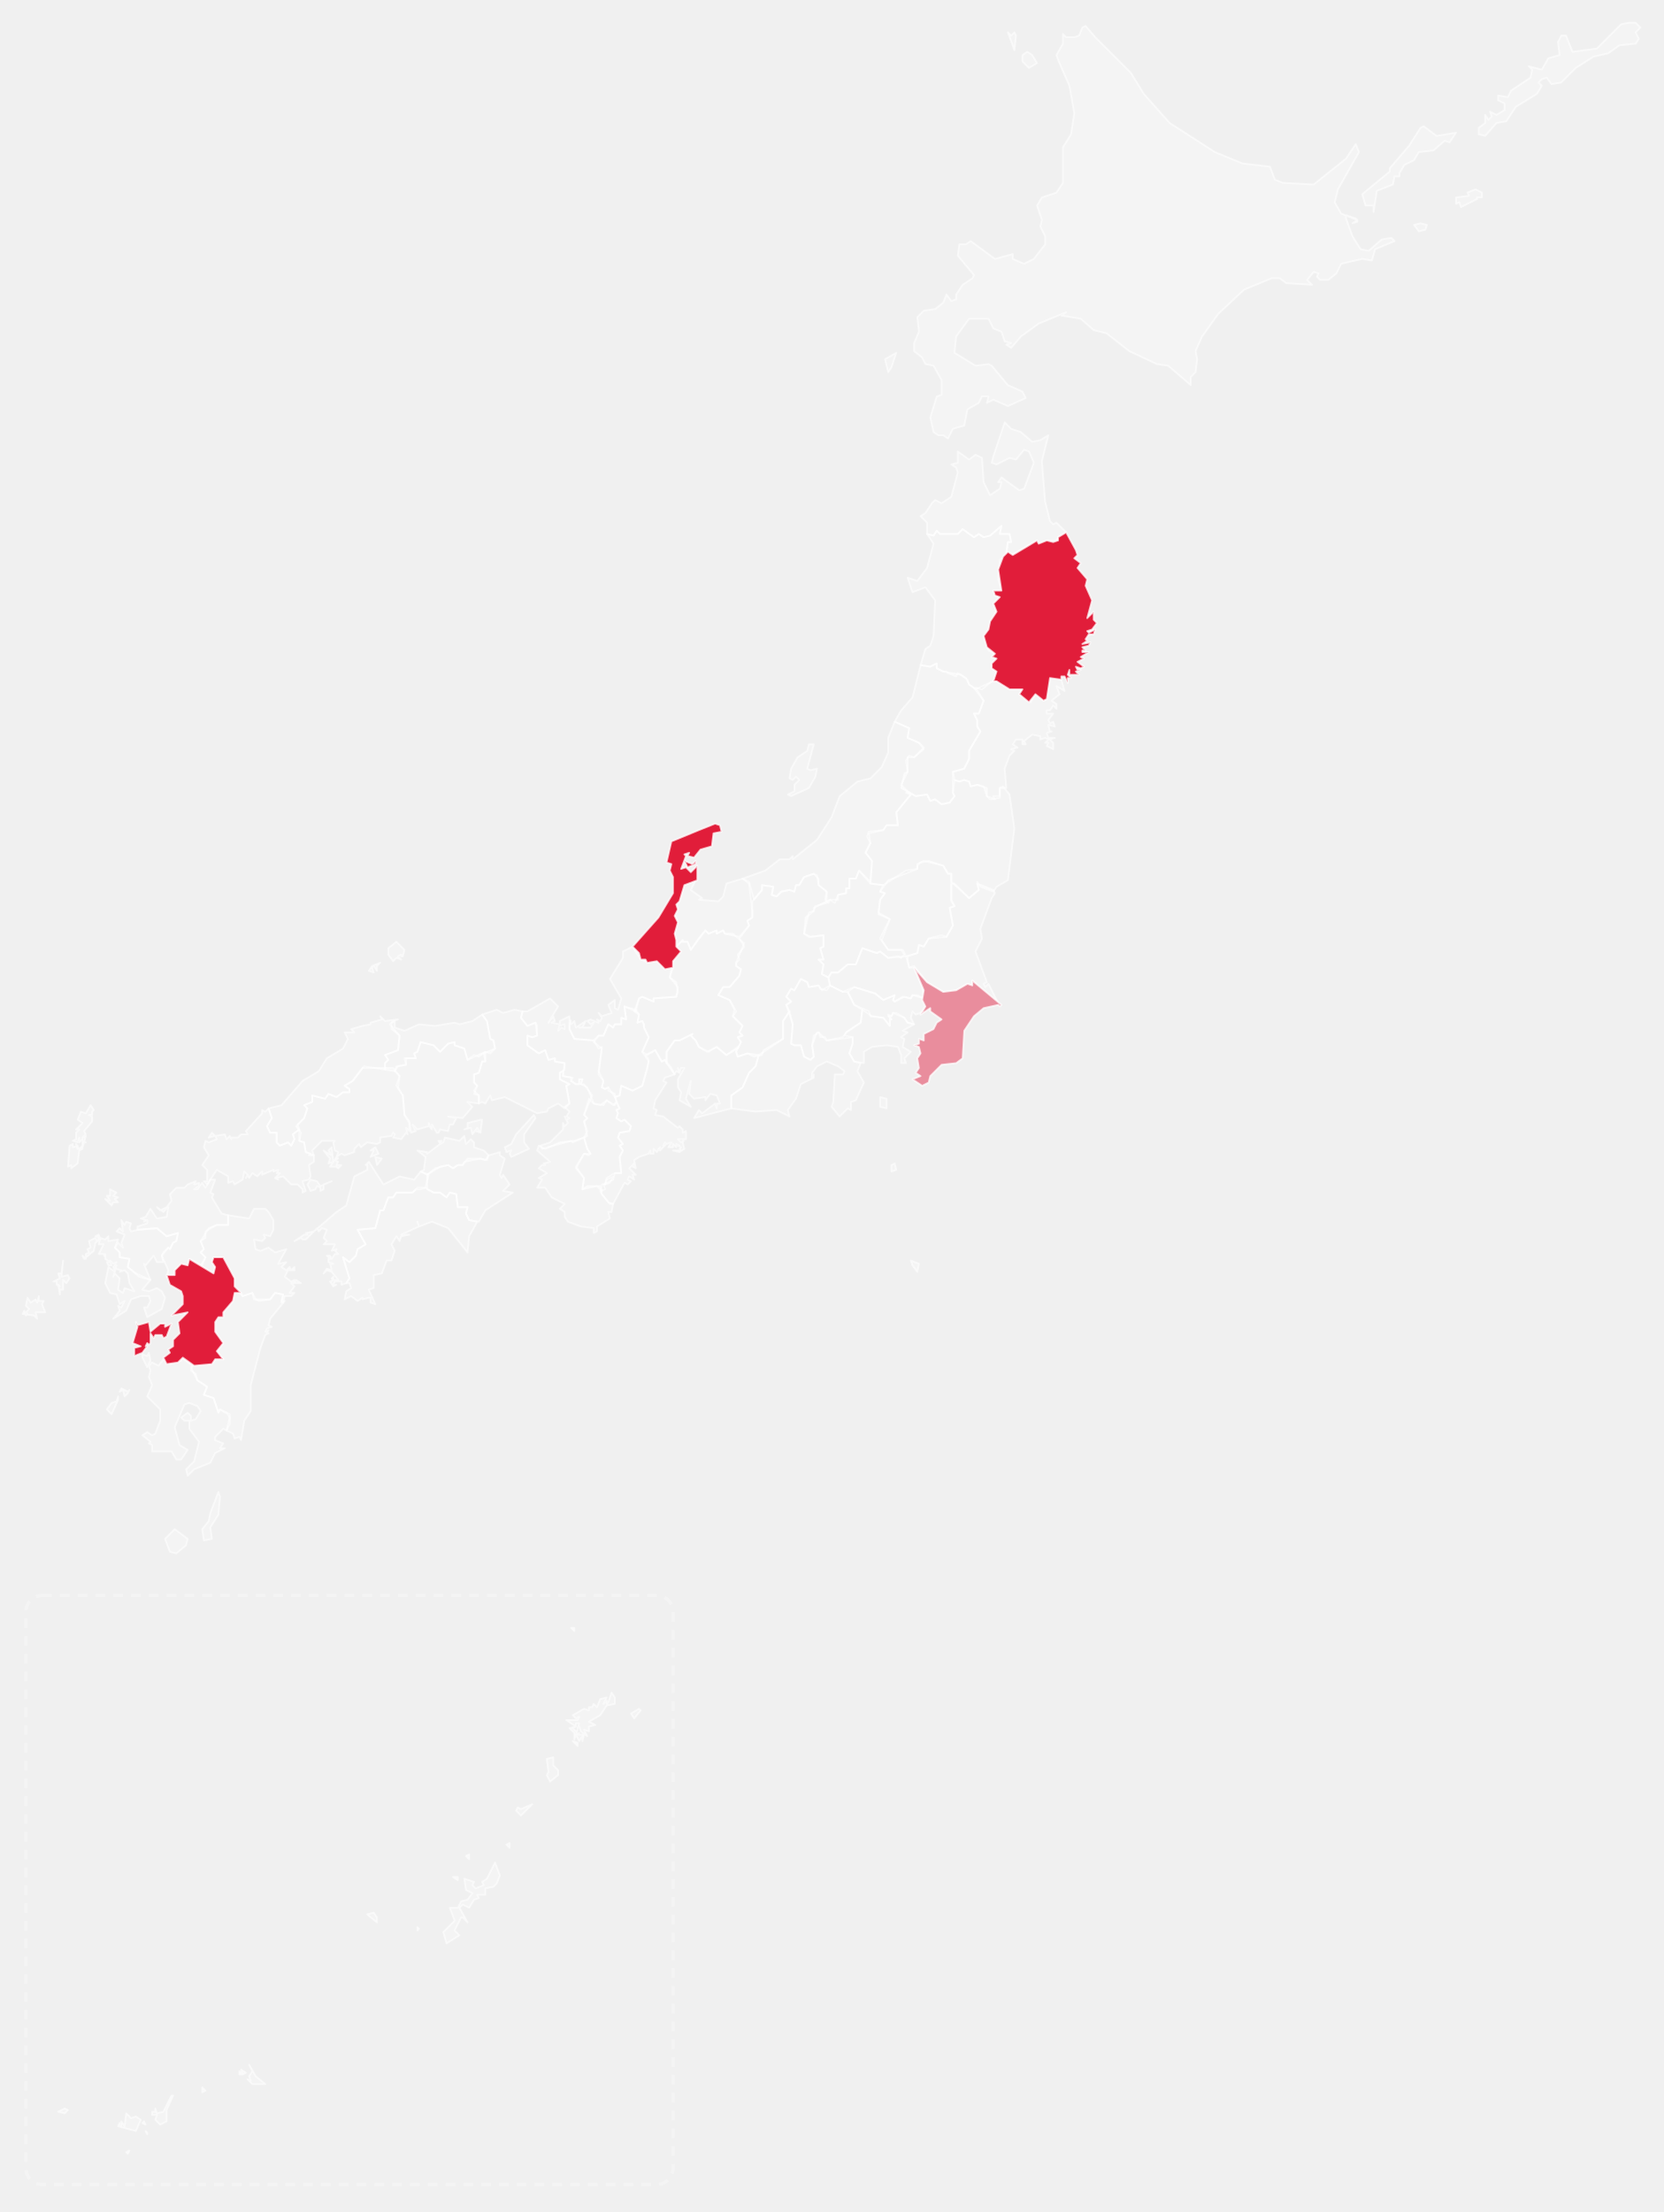
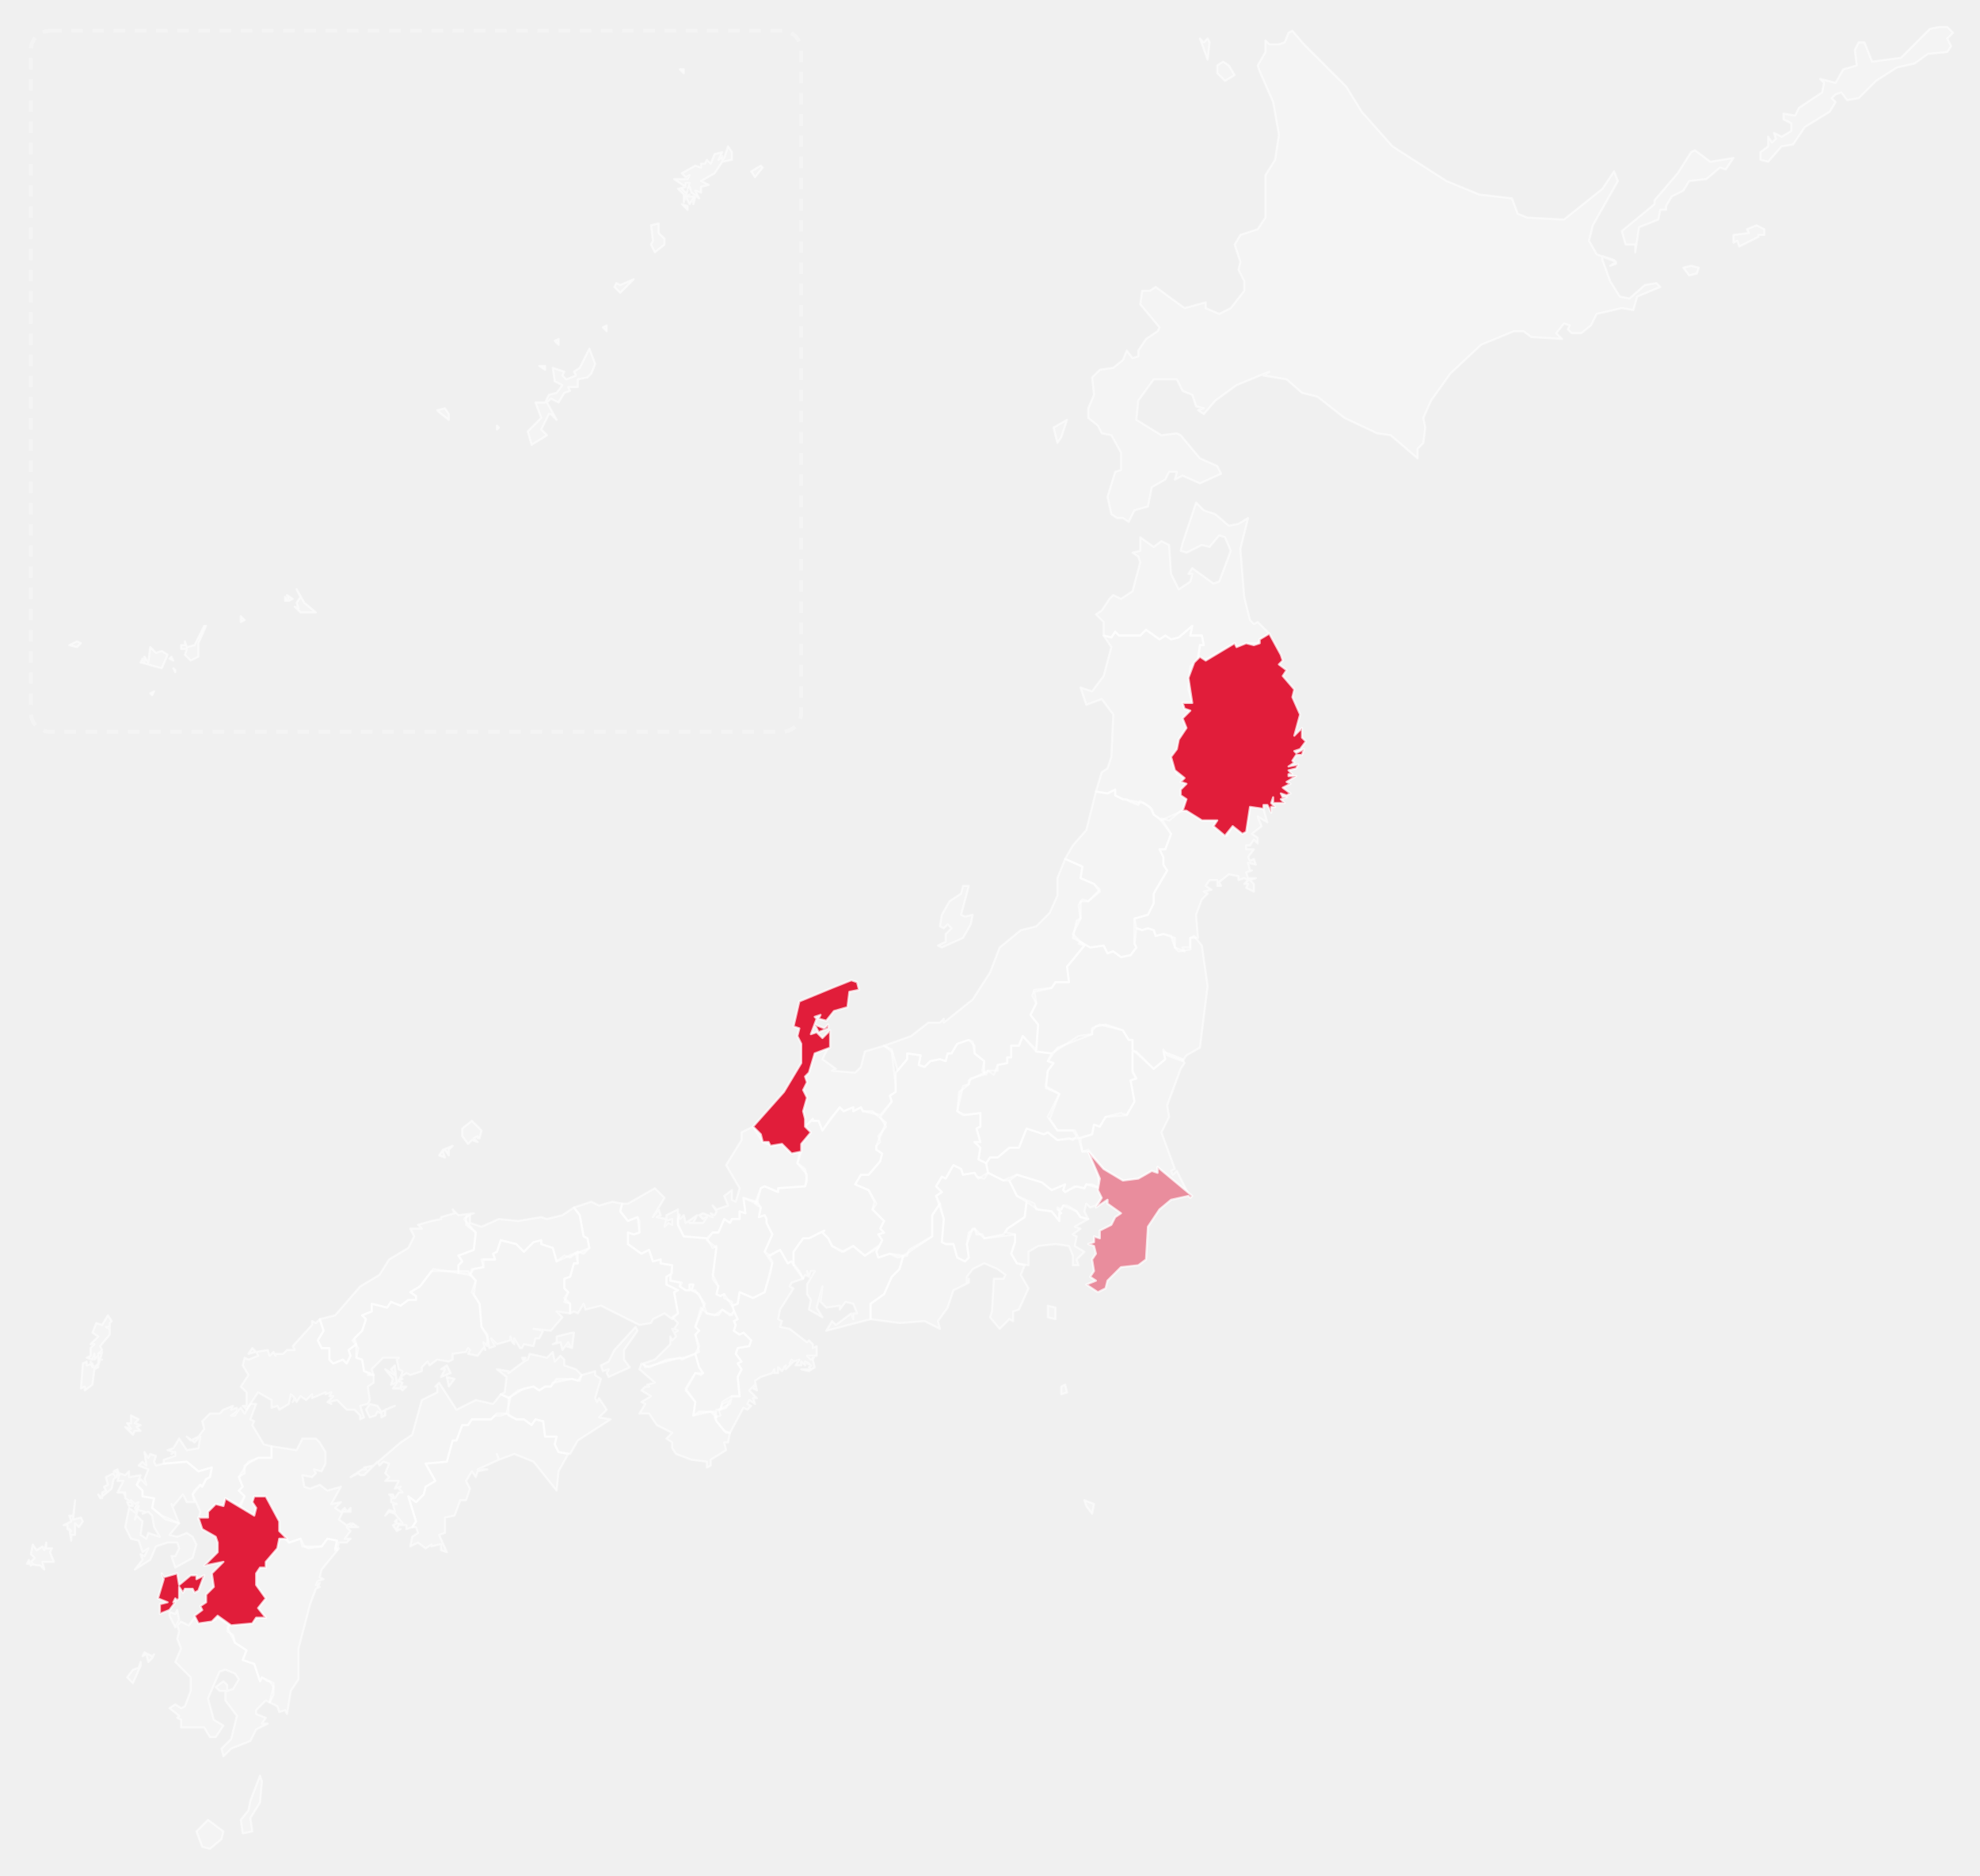
- <svg xmlns="http://www.w3.org/2000/svg" viewBox="0 0 1028 1367" width="1028" height="1367">
-   <rect x="16" y="986" width="400" height="364" rx="10" fill="none" stroke="#fff" stroke-opacity=".3" stroke-width="2" stroke-dasharray="6 5" />
+ <svg xmlns="http://www.w3.org/2000/svg" viewBox="0 0 1028 974" width="1028" height="974">
+   <rect x="16" y="16" width="400" height="364" rx="10" fill="none" stroke="#fff" stroke-opacity=".3" stroke-width="2" stroke-dasharray="6 5" />
  <g fill="#fff" fill-opacity=".26" stroke="#fff" stroke-opacity=".55" stroke-width="1.1" stroke-linejoin="round">
    <path d="M331 632L326 634L322 629L323 625L326 625L340 617L345 622L339 632L342 628L343 631L341 632L346 633L345 637L347 635L349 636L349 633L346 634L346 631L352 628L352 630L353 631L352 633L352 636L355 642L367 643L370 648L372 647L370 664L373 668L372 672L374 673L376 672L376 674L380 676L381 681L380 683L375 680L373 683L367 682L363 672L359 670L360 667L358 667L358 670L356 670L353 668L353 666L348 665L349 657L343 656L343 654L339 655L337 649L333 651L326 646L326 640L329 641L332 640L331 632Z" />
    <path d="M85 760L97 759L103 764L110 762L109 767L107 768L105 772L104 771L101 774L100 776L101 780L97 780L95 776L90 782L89 781L93 791L84 787L79 783L80 778L74 777L74 774L71 771L73 768L76 771L75 768L77 763L72 761L74 759L76 761L75 754L77 757L78 755L81 756L80 759L81 761L85 760Z" />
    <path d="M297 692L298 692L297 700L294 699L296 699L295 697L292 701L291 697L287 698L289 697L289 694L297 692ZM287 718L286 720L283 720L280 722L277 720L272 721L264 726L260 724L262 723L263 715L258 711L264 712L264 713L272 707L271 705L273 705L272 707L274 706L275 703L284 705L287 702L288 707L291 704L293 706L293 709L299 711L302 714L301 717L297 716L287 718Z" />
    <path d="M426 640L428 639L427 640L430 643L432 647L437 650L443 647L449 652L456 647L455 650L456 653L462 651L469 652L467 659L463 663L459 672L452 677L452 685L429 691L432 686L434 688L442 682L443 685L443 682L445 682L443 677L439 676L436 680L436 678L429 679L426 676L427 668L424 679L427 684L420 680L421 675L419 672L419 667L423 660L421 660L420 663L419 660L420 663L418 662L417 664L412 657L412 650L417 643L420 643L426 640Z" />
    <path d="M574 532L583 535L586 540L588 540L588 556L590 560L587 561L589 572L585 579L582 578L574 580L571 585L568 584L567 589L560 591L558 587L549 587L545 581L550 568L543 565L544 556L547 552L544 551L549 544L567 537L567 535L569 533L574 532Z" />
    <path d="M495 605L499 607L500 610L506 609L507 611L511 612L513 609L521 613L524 613L528 621L533 624L532 632L523 638L521 641L511 643L510 641L507 641L506 638L505 638L502 646L503 653L501 655L497 653L495 646L491 646L489 645L490 633L486 621L489 619L486 616L489 611L491 612L495 605Z" />
    <path d="M386 622L393 624L395 627L394 632L397 631L398 633L398 635L401 641L397 650L401 656L397 671L391 674L384 671L383 677L380 678L376 672L374 673L372 672L373 668L370 662L372 648L367 644L370 640L373 640L376 633L379 635L380 633L384 633L384 629L387 630L386 622Z" />
    <path d="M509 578L501 579L497 577L498 567L503 563L503 561L513 556L516 558L518 553L523 552L523 549L525 549L525 543L529 543L531 538L538 546L546 547L544 551L547 552L544 556L543 564L550 568L544 580L549 587L557 587L559 590L557 592L555 591L549 592L544 588L542 589L533 586L529 596L524 596L518 601L514 601L512 604L508 602L509 596L506 593L509 593L507 586L509 585L509 578Z" />
    <path d="M649 420L650 418L656 420L658 427L653 424L655 429L650 433L653 435L653 438L651 436L649 439L647 439L647 441L651 441L648 445L649 447L651 446L652 449L648 448L649 452L650 452L647 453L648 456L652 456L649 457L651 459L651 463L647 461L648 459L646 459L648 457L646 456L643 457L643 455L638 454L633 458L634 460L632 460L632 457L628 457L626 460L629 462L625 463L627 464L624 467L621 475L622 487L618 487L618 492L614 492L615 494L610 492L608 486L604 485L600 486L599 483L596 482L593 483L590 482L589 477L596 475L599 469L599 464L606 452L604 449L604 445L602 441L605 441L608 433L603 425L607 426L613 421L616 421L624 426L632 426L630 429L637 434L640 429L645 433L647 432L649 420Z" />
    <path d="M488 625L490 633L489 645L491 646L495 646L497 653L499 654L501 655L503 653L502 646L503 640L506 638L511 643L527 641L527 645L525 651L528 656L532 657L530 662L534 669L529 680L526 681L526 686L524 685L519 690L514 684L515 681L516 664L521 664L522 662L518 659L511 656L505 659L502 663L502 666L503 664L503 666L495 670L492 679L487 686L488 690L480 686L467 687L452 685L452 677L459 672L463 663L467 659L469 652L484 642L484 631L488 625Z" />
    <path d="M604 546L614 550L615 552L613 555L606 574L607 580L603 588L610 607L608 608L609 610L611 608L617 620L601 606L601 609L598 608L591 612L583 613L573 607L565 597L562 598L561 593L561 591L567 589L568 584L571 585L574 580L585 579L589 572L587 561L590 560L588 557L588 546L590 546L599 555L605 550L604 546Z" />
    <path d="M569 411L575 412L579 410L579 413L583 415L594 417L598 420L599 423L602 425L608 433L605 441L602 441L604 445L604 449L606 452L599 464L599 469L596 475L589 477L589 490L590 492L587 496L582 497L578 494L575 495L573 491L566 492L557 487L559 478L561 477L561 468L565 468L571 462L568 459L561 456L562 450L553 446L557 439L564 431L569 411Z" />
    <path d="M355 705L361 703L363 710L365 713L364 714L361 713L356 721L361 728L360 735L363 733L371 733L372 738L376 743L379 744L378 749L376 749L377 753L369 758L369 761L367 762L367 759L359 758L351 755L349 752L349 749L346 747L349 744L341 740L337 734L332 734L335 729L333 728L338 725L333 722L335 720L337 720L336 719L340 718L332 711L333 708L337 710L346 706L355 705ZM375 729L379 727L377 731L374 732L375 729Z" />
    <path d="M53 701L51 703L53 702L52 706L53 706L52 706L51 709L51 704L49 706L49 703L48 706L45 705L47 704L47 700L49 698L47 698L51 694L48 692L50 687L53 688L56 683L58 686L57 687L57 689L55 689L57 690L57 693L52 699L53 701ZM44 722L44 720L42 721L43 708L45 707L45 709L48 708L48 710L47 707L49 710L51 708L51 710L49 711L48 719L44 722ZM69 745L65 741L68 742L66 739L68 739L68 735L72 737L70 739L73 740L71 741L73 743L70 743L69 745ZM52 778L51 776L53 778L53 775L55 774L54 772L56 771L55 767L59 765L60 767L61 765L59 764L61 763L62 766L59 768L58 773L52 778ZM65 766L67 764L67 767L73 766L71 771L74 774L74 777L80 778L79 783L86 789L93 791L88 797L92 798L97 796L100 798L102 802L100 809L91 814L89 808L91 808L93 804L92 801L87 801L81 803L78 810L70 815L74 810L73 807L75 808L77 804L74 806L72 800L68 799L65 793L67 783L71 786L70 789L71 787L74 790L73 797L76 799L77 796L83 798L80 793L79 787L77 785L74 786L75 785L71 784L72 782L71 786L70 783L72 780L70 781L68 779L69 782L67 782L66 780L68 780L65 778L65 775L65 777L64 775L61 775L64 769L61 769L62 765L65 766ZM37 800L36 794L37 795L35 794L35 792L33 792L37 790L36 787L38 787L39 779L38 789L42 788L43 790L41 793L39 791L39 797L37 797L37 800ZM23 815L21 813L14 812L15 810L16 813L17 812L16 811L18 809L16 807L17 802L19 805L22 803L23 805L24 801L24 804L27 804L26 806L28 811L22 811L23 815Z" />
    <path d="M619 325L618 330L624 330L625 335L623 335L622 343L618 346L617 358L619 365L614 365L615 368L618 369L614 373L616 378L612 384L611 389L608 394L611 402L615 404L613 406L616 407L613 410L613 413L616 415L614 421L603 426L599 423L597 419L592 416L591 418L586 416L585 415L583 415L579 413L579 410L575 412L569 411L572 401L575 399L577 393L578 371L572 363L564 366L561 357L567 359L573 351L577 336L573 330L577 331L579 328L581 330L592 330L595 327L602 332L605 330L608 332L612 331L619 325Z" />
    <path d="M281 644L281 646L287 648L289 655L300 650L300 656L298 656L296 663L293 664L293 669L295 671L293 674L296 677L296 682L289 681L292 684L286 691L277 690L282 691L280 695L278 695L277 699L272 698L271 700L270 700L267 695L267 698L266 697L265 694L265 696L258 698L255 695L257 699L254 700L253 693L250 689L249 677L246 672L247 665L244 662L245 659L251 658L251 654L257 654L256 651L258 650L260 644L268 646L272 650L277 645L281 644Z" />
    <path d="M116 732L121 730L120 732L123 731L123 733L120 735L122 735L124 732L125 731L127 734L130 729L133 729L130 737L132 738L131 740L137 750L141 751L141 757L134 757L127 761L127 765L124 767L126 772L124 774L127 777L125 782L117 778L116 782L112 781L108 785L108 788L103 789L104 785L100 776L104 771L105 772L107 768L109 767L110 762L103 764L97 759L85 760L85 758L91 756L91 754L89 755L90 754L87 753L90 752L93 747L97 753L103 752L104 746L101 749L97 746L99 748L103 746L106 742L105 738L107 736L109 734L114 734L116 732Z" />
    <path d="M431 581L436 575L438 577L443 575L443 577L447 575L448 577L453 577L460 583L455 595L455 597L458 599L457 603L451 610L447 610L444 615L451 618L454 624L453 628L459 634L457 638L459 640L456 641L458 644L456 648L449 652L443 647L438 650L432 647L430 643L427 640L428 639L420 643L417 643L412 650L412 657L411 655L409 656L405 649L400 652L397 650L401 641L398 635L398 633L397 631L394 632L395 627L392 625L395 617L397 616L404 619L404 617L418 616L419 610L414 604L416 594L421 588L418 585L422 581L422 582L425 582L427 587L431 581Z" />
    <path d="M614 282L621 261L625 265L631 267L638 273L643 272L648 269L644 285L646 310L649 322L651 324L653 323L659 329L654 332L653 334L647 334L642 336L641 334L625 343L622 341L623 335L625 335L624 330L618 330L619 325L612 331L608 332L605 330L602 332L595 327L592 330L581 330L579 328L577 331L573 330L573 323L569 319L572 317L576 311L578 309L582 311L588 307L592 292L591 289L588 287L592 286L592 279L599 284L603 281L607 283L608 298L612 306L618 302L619 298L617 298L619 295L630 303L633 302L639 286L636 279L633 278L628 284L624 283L616 287L613 286L614 282Z" />
    <path d="M348 662L348 665L354 666L353 668L356 670L358 670L358 667L360 667L359 670L361 670L366 677L361 689L363 691L361 693L363 702L354 706L353 705L335 710L334 708L340 706L348 698L348 694L349 696L351 694L349 690L350 692L352 691L350 690L352 687L349 684L352 682L350 671L352 670L346 667L346 663L348 662Z" />
    <path d="M503 540L506 543L506 547L511 551L511 558L504 560L503 563L500 564L497 577L500 579L509 578L509 585L507 586L509 593L506 593L509 596L508 602L512 604L513 609L508 612L506 609L500 610L499 607L495 605L491 612L489 611L486 616L489 619L486 621L488 625L484 631L484 642L472 649L471 652L466 653L462 651L456 653L455 650L458 644L456 641L459 640L457 638L459 634L453 628L455 625L451 618L444 615L447 610L451 610L457 603L458 599L455 597L455 595L457 593L456 590L460 585L457 580L463 572L462 569L465 567L465 557L471 550L471 547L478 548L477 553L480 554L483 551L488 550L491 551L492 547L494 547L497 542L503 540Z" />
    <path d="M159 747L164 747L166 749L169 754L169 760L167 764L163 763L164 765L162 767L157 766L158 772L161 773L166 771L170 774L177 772L172 781L177 780L174 783L177 785L179 783L180 785L182 783L182 785L178 785L176 789L180 792L182 791L182 793L183 791L186 793L180 793L182 795L179 799L182 799L180 801L176 801L175 805L174 804L175 800L170 799L167 803L160 804L158 803L156 799L150 801L145 796L145 790L137 777L132 777L131 780L133 783L132 787L124 782L127 777L124 774L126 772L124 767L129 759L134 757L141 757L141 751L154 753L157 747L159 747Z" />
    <path d="M405 649L409 656L411 655L415 660L417 664L411 666L410 668L412 669L405 680L404 685L406 686L405 689L410 690L419 697L420 696L422 698L422 700L424 699L424 704L419 704L421 706L423 704L422 706L423 710L420 712L416 711L421 711L420 710L421 709L419 708L420 708L418 707L418 709L416 707L416 709L413 709L415 706L412 707L411 706L410 708L412 707L408 711L407 710L408 709L406 712L404 710L404 713L402 713L402 711L401 713L395 715L392 717L393 722L391 721L392 719L389 722L393 726L391 726L392 729L389 727L388 729L390 730L388 732L386 731L379 744L377 744L372 738L371 736L374 735L373 732L379 729L380 725L384 725L383 715L385 711L383 708L385 707L382 703L383 700L389 699L390 696L386 692L384 693L381 691L382 688L381 686L383 685L380 678L383 677L384 671L391 674L397 671L400 661L401 655L399 652L405 649Z" />
    <path d="M224 660L243 660L247 665L245 671L249 677L250 689L253 694L253 699L251 697L252 701L251 700L248 704L243 703L244 701L243 700L242 702L235 703L235 706L233 707L227 706L223 709L222 707L219 710L219 712L213 714L211 713L208 715L209 712L207 711L206 706L207 705L199 705L193 711L194 714L191 714L192 713L189 712L188 706L185 705L186 700L183 696L188 691L190 685L188 683L193 681L193 677L201 679L203 676L208 678L212 675L216 675L216 673L213 671L218 668L224 660ZM203 719L204 716L200 711L205 714L203 711L205 709L206 718L203 719ZM209 722L208 721L204 721L208 715L209 716L207 717L209 718L208 720L211 720L209 722Z" />
    <path d="M987 30L1002 15L1007 14L1011 14L1014 17L1011 20L1013 24L1011 27L1001 28L994 33L985 35L974 42L965 51L959 52L956 48L953 49L951 51L953 53L950 58L937 66L931 75L925 76L918 84L914 83L914 79L918 76L918 71L920 74L922 72L921 69L925 71L930 68L930 64L926 62L926 59L932 60L934 56L946 48L947 43L945 41L953 43L957 36L964 34L963 26L965 22L968 22L972 32L987 30ZM654 37L653 34L657 27L657 21L659 23L664 23L667 22L669 17L671 16L677 23L699 45L707 58L723 76L751 94L768 101L785 103L788 111L793 113L812 114L832 98L838 89L840 94L827 117L825 125L829 132L839 136L839 137L836 138L839 136L838 135L832 133L832 135L836 146L841 154L846 155L854 148L860 147L862 149L850 154L848 161L842 160L829 163L826 169L821 173L816 173L814 171L815 169L812 168L808 173L811 176L795 175L791 172L786 172L769 179L753 194L743 208L739 217L740 222L739 230L736 233L736 238L722 226L715 225L698 217L684 206L676 204L668 197L656 195L659 193L642 200L631 208L625 215L622 213L625 212L621 211L619 205L614 203L611 197L599 197L591 208L590 218L603 226L611 225L613 226L623 238L632 242L634 246L623 251L614 247L610 249L611 245L607 245L605 249L598 253L596 263L589 265L586 271L583 269L580 269L577 267L575 258L579 245L582 244L582 235L577 226L572 225L570 221L565 217L565 212L568 205L567 196L571 192L578 191L583 187L585 182L588 186L591 185L591 182L595 176L601 172L602 170L592 158L593 151L597 151L600 149L615 160L626 157L626 160L633 163L639 160L646 151L646 146L643 140L644 136L641 127L644 122L653 119L657 113L657 91L662 83L664 70L661 53L654 37ZM627 31L623 20L625 22L627 20L628 22L627 31ZM632 34L635 32L638 34L641 39L636 42L632 38L632 34ZM859 106L859 104L871 90L878 79L880 78L888 84L900 82L896 88L893 87L886 93L877 94L874 99L868 102L865 107L865 109L862 109L861 114L851 118L849 131L849 127L844 127L842 120L859 106ZM903 128L902 125L900 126L900 122L908 121L907 119L912 117L916 119L916 122L913 122L913 123L903 128ZM877 143L874 139L878 138L882 139L881 142L877 143ZM549 230L547 222L554 218L551 227L549 230Z" />
    <path d="M323 625L322 629L326 634L331 632L332 634L332 640L329 641L326 640L326 646L333 651L337 649L339 655L343 654L343 656L349 657L349 661L346 663L346 667L352 670L350 671L352 682L349 685L345 682L339 685L338 687L332 688L312 678L304 680L303 677L300 682L298 681L296 682L296 677L293 676L295 671L293 669L293 664L296 663L298 656L300 656L299 651L306 648L305 643L303 642L301 631L298 627L307 624L311 626L318 624L323 625ZM319 701L330 689L331 691L324 701L324 706L327 710L316 715L315 713L316 711L313 712L312 709L316 707L319 701Z" />
    <path d="M459 543L463 546L465 563L465 567L462 569L463 572L457 579L448 577L447 575L443 577L443 575L438 577L436 575L427 587L425 582L422 582L422 581L418 585L418 581L417 577L419 570L417 565L419 562L418 559L420 557L423 547L430 544L427 550L434 555L432 556L444 557L447 554L449 546L459 543Z" />
    <path d="M524 613L528 610L541 614L546 618L553 615L552 618L553 619L558 616L563 617L564 615L567 615L571 617L572 622L569 626L566 627L564 625L563 629L565 633L561 632L559 629L554 626L552 626L551 628L549 627L551 630L550 630L550 634L546 629L538 628L537 625L528 621L524 613ZM548 685L544 684L544 678L548 679L548 685ZM551 724L551 720L553 719L554 723L551 724ZM567 786L564 782L563 779L568 781L567 786Z" />
    <path d="M533 586L542 589L544 588L549 592L560 591L562 598L565 598L570 610L571 617L564 615L563 617L559 616L553 619L552 618L553 615L546 618L541 614L528 610L521 613L513 609L512 604L514 601L518 601L524 596L529 596L533 586Z" />
    <path d="M166 685L168 691L165 696L167 700L171 700L171 706L173 708L178 706L180 708L182 704L181 701L185 698L185 705L188 706L189 712L194 714L194 718L191 720L192 727L191 729L187 730L189 736L187 737L187 735L184 732L180 732L175 727L171 728L172 729L170 728L173 725L171 725L172 723L169 724L169 723L162 726L162 724L159 727L156 725L154 728L153 726L152 728L153 726L151 724L150 729L145 732L144 730L141 731L141 727L134 723L128 732L126 730L128 730L128 723L125 720L129 714L126 709L127 705L129 706L134 704L133 702L129 703L131 700L133 702L139 701L140 704L142 702L143 704L143 703L147 703L149 701L153 701L152 699L162 688L162 686L164 687L166 685ZM192 736L190 732L192 729L196 730L198 733L205 730L200 732L200 735L198 736L198 734L196 733L195 735L192 736Z" />
    <path d="M590 482L593 483L596 482L599 483L600 486L604 485L610 487L610 492L612 494L618 493L618 487L620 486L624 491L627 512L623 544L616 548L614 551L606 548L604 545L605 550L599 555L588 545L588 540L586 540L583 535L571 532L567 534L567 537L560 538L546 547L538 546L539 532L535 527L538 521L537 515L546 513L548 510L555 510L554 502L563 491L560 490L561 489L566 492L573 491L575 495L578 494L582 497L587 496L590 492L589 490L590 482Z" />
    <path d="M391 585L396 593L401 595L406 594L411 599L416 598L414 604L418 607L419 613L418 616L404 617L404 619L397 616L395 617L393 625L386 622L387 630L384 629L384 633L380 633L379 635L376 633L373 640L370 640L367 643L355 642L352 636L352 631L353 633L355 631L356 635L362 631L360 635L358 635L365 635L367 632L365 633L363 631L365 630L370 632L369 630L371 631L372 629L370 626L372 628L378 626L376 621L380 618L380 623L382 624L384 617L377 605L385 592L385 588L391 585Z" />
    <path d="M229 715L231 711L229 711L232 709L234 713L229 715ZM233 720L232 715L236 716L233 720ZM208 749L214 745L219 727L227 723L227 720L226 720L228 718L237 732L247 727L256 729L260 724L265 726L263 734L258 734L255 737L245 737L243 740L240 740L237 748L235 748L232 759L221 760L226 769L221 772L220 776L216 780L212 777L216 790L214 793L211 794L211 792L207 792L206 794L208 794L206 795L204 792L206 791L205 790L206 789L206 791L209 791L205 786L202 785L200 787L202 784L205 785L204 781L206 781L203 780L203 778L204 778L202 776L204 776L205 778L207 775L209 775L207 773L208 772L205 773L207 769L200 769L202 767L200 765L202 760L199 759L197 761L196 759L189 766L187 766L186 765L182 767L188 763L190 763L189 762L194 761L208 749Z" />
    <path d="M364 679L367 682L371 683L375 680L379 683L381 681L383 685L381 686L382 688L381 691L384 693L386 692L390 696L389 699L383 700L382 703L385 707L383 708L385 711L383 715L384 725L380 725L375 728L374 732L372 732L372 736L369 733L360 735L361 728L356 722L361 713L365 713L363 710L361 703L363 699L361 693L363 691L361 689L364 679Z" />
    <path d="M243 594L240 590L240 586L245 582L250 587L249 591L248 591L248 590L246 591L248 593L245 592L243 594ZM231 601L228 600L230 597L235 595L233 597L233 600L231 597L230 598L231 601ZM243 631L241 633L247 640L246 649L238 652L240 655L238 657L238 661L225 659L218 668L213 671L216 673L216 675L212 675L208 678L203 676L201 679L193 677L193 681L188 683L190 685L188 691L184 695L185 698L181 701L182 704L180 708L178 706L173 708L171 706L171 700L167 700L165 696L168 691L166 685L174 683L187 668L197 662L202 654L212 648L215 642L213 638L219 638L217 636L224 634L229 633L229 632L236 630L235 628L238 631L246 630L243 631Z" />
    <path d="M298 627L301 631L303 642L305 643L306 648L303 651L300 650L296 653L293 652L289 655L287 648L281 646L281 644L277 645L272 650L268 646L260 644L258 650L256 651L257 654L250 654L251 658L246 659L244 662L238 661L238 657L240 655L238 652L246 649L247 640L242 636L242 632L244 631L244 635L250 637L259 633L269 634L281 632L284 633L292 631L298 627Z" />
    <path d="M302 714L309 712L309 714L312 716L309 726L310 728L311 726L315 732L311 736L317 737L300 748L296 755L290 754L288 750L289 746L283 746L282 738L278 737L276 740L272 737L268 737L264 735L264 726L269 722L277 720L280 722L283 720L286 720L289 716L297 716L300 717L302 714Z" />
    <path d="M91 845L88 839L88 837L91 838L92 836L93 841L91 845ZM112 839L119 844L118 847L121 849L122 853L128 857L126 862L132 864L135 873L136 871L139 873L140 873L142 876L140 884L138 883L133 888L133 890L138 892L136 895L139 895L133 898L130 904L120 908L116 912L115 908L120 903L123 891L117 883L117 878L114 878L112 876L116 873L118 875L118 878L121 877L124 872L122 869L117 867L114 868L108 882L111 893L116 896L112 902L109 902L106 897L94 897L94 893L92 892L93 891L88 887L91 885L94 887L96 886L99 878L99 871L91 863L94 856L92 851L93 847L92 844L94 842L98 844L101 840L105 843L112 841L112 839ZM77 863L76 859L74 860L75 858L79 860L80 859L79 861L77 863ZM69 874L66 871L69 867L72 866L73 863L73 865L69 874ZM130 935L135 922L136 925L135 936L130 944L131 951L126 952L125 945L129 940L130 935ZM109 960L105 959L102 951L108 945L116 951L115 955L109 960Z" />
    <path d="M553 446L562 450L561 456L568 459L571 463L565 468L562 467L560 470L561 477L557 485L563 491L554 502L555 510L548 510L546 513L537 514L536 517L538 521L535 527L539 532L538 545L531 538L529 543L525 543L525 549L523 549L523 552L518 553L518 556L513 556L512 558L510 556L511 551L506 547L505 541L503 540L497 542L494 547L492 547L491 551L488 550L483 551L480 554L477 553L478 548L471 547L471 550L466 556L463 545L459 543L473 538L482 531L488 531L490 529L490 531L505 519L514 505L519 492L530 483L538 481L545 474L549 465L549 456L553 446ZM489 492L487 491L491 489L491 485L494 482L492 480L490 482L488 481L489 475L493 468L499 464L500 460L503 460L499 475L501 476L505 475L504 480L500 487L489 492Z" />
    <path d="M260 735L263 734L268 737L272 737L276 740L278 737L282 738L283 746L289 746L288 750L290 754L295 755L290 764L289 774L277 759L267 755L259 758L258 755L259 758L248 763L253 763L248 764L247 767L245 764L242 769L244 773L242 779L239 779L236 787L231 788L231 796L228 797L232 806L229 805L229 802L228 802L224 803L224 802L221 804L217 801L213 803L214 798L217 796L216 793L214 793L216 790L212 777L216 780L220 776L221 772L226 769L221 760L232 759L235 748L237 748L240 740L243 740L245 737L255 737L257 735L260 735Z" />
    <path d="M157 803L167 803L170 799L175 800L174 805L176 804L167 815L166 819L168 820L165 821L164 823L166 822L165 824L166 824L164 825L161 833L155 856L155 872L151 878L149 890L148 888L145 889L144 886L140 884L142 880L142 874L136 871L135 873L132 864L126 862L128 857L122 853L118 845L119 844L131 843L133 840L138 840L134 835L138 830L133 823L133 816L135 814L138 814L138 811L144 804L145 799L149 799L150 801L156 799L157 803Z" />
    <path d="M533 624L539 628L546 629L550 634L550 630L551 630L549 628L551 628L552 626L559 629L561 632L565 633L558 637L561 638L557 641L559 642L558 647L563 650L559 654L560 657L557 657L557 652L555 647L548 646L539 647L534 650L534 657L528 656L525 651L527 645L527 641L522 640L523 638L532 632L533 624Z" />
-     <path d="M290 1149L288 1147L290 1146L290 1149ZM301 1161L306 1151L309 1159L307 1164L305 1166L300 1167L300 1171L295 1171L296 1173L293 1174L290 1179L286 1177L284 1179L289 1188L286 1185L285 1185L281 1193L284 1196L276 1201L274 1194L281 1187L278 1179L283 1179L285 1175L289 1174L292 1170L288 1168L287 1161L293 1163L292 1165L294 1167L299 1165L298 1163L301 1161ZM283 1162L280 1160L283 1160L283 1162ZM228 1184L227 1183L231 1182L233 1185L233 1188L228 1184ZM258 1193L258 1191L259 1192L258 1193ZM156 1288L153 1285L155 1286L154 1283L156 1280L154 1276L158 1283L164 1288L156 1288ZM150 1282L149 1279L152 1281L150 1282ZM150 1282L148 1282L148 1280L150 1282ZM125 1293L125 1290L127 1292L125 1293ZM99 1313L96 1310L97 1307L94 1307L94 1305L96 1305L96 1303L97 1306L101 1305L106 1295L107 1295L103 1304L103 1311L99 1313ZM40 1306L36 1305L40 1303L42 1304L40 1306ZM84 1317L73 1314L74 1312L75 1314L75 1311L77 1314L78 1306L81 1309L84 1308L87 1310L84 1317ZM90 1313L88 1312L89 1311L90 1313ZM91 1319L90 1317L91 1318L91 1319ZM79 1331L78 1330L80 1329L79 1331Z" />
-     <path d="M355 1008L353 1006L355 1006L355 1008ZM376 1052L378 1046L380 1049L380 1053L375 1054L371 1060L364 1064L368 1066L364 1067L364 1070L361 1069L363 1073L359 1070L358 1067L357 1068L358 1065L356 1065L356 1067L350 1063L357 1063L358 1061L356 1062L354 1060L361 1056L364 1057L364 1055L366 1055L367 1053L369 1055L371 1050L375 1049L373 1053L375 1051L375 1053L376 1052ZM392 1062L390 1059L395 1056L396 1057L392 1062ZM360 1076L360 1073L358 1076L356 1072L355 1075L355 1071L352 1068L356 1067L354 1068L356 1070L357 1069L356 1072L358 1071L357 1072L361 1072L360 1076ZM357 1079L354 1076L357 1077L357 1079ZM339 1095L338 1087L342 1086L342 1091L345 1094L345 1097L340 1101L338 1097L339 1095ZM322 1118L329 1115L322 1122L319 1119L320 1117L322 1118ZM315 1142L313 1140L315 1139L315 1142Z" />
+     <path d="M290 179L288 177L290 176L290 179ZM301 191L306 181L309 189L307 194L305 196L300 197L300 201L295 201L296 203L293 204L290 209L286 207L284 209L289 218L286 215L285 215L281 223L284 226L276 231L274 224L281 217L278 209L283 209L285 205L289 204L292 200L288 198L287 191L293 193L292 195L294 197L299 195L298 193L301 191ZM283 192L280 190L283 190L283 192ZM228 214L227 213L231 212L233 215L233 218L228 214ZM258 223L258 221L259 222L258 223ZM156 318L153 315L155 316L154 313L156 310L154 306L158 313L164 318L156 318ZM150 312L149 309L152 311L150 312ZM150 312L148 312L148 310L150 312ZM125 323L125 320L127 322L125 323ZM99 343L96 340L97 337L94 337L94 335L96 335L96 333L97 336L101 335L106 325L107 325L103 334L103 341L99 343ZM40 336L36 335L40 333L42 334L40 336ZM84 347L73 344L74 342L75 344L75 341L77 344L78 336L81 339L84 338L87 340L84 347ZM90 343L88 342L89 341L90 343ZM91 349L90 347L91 348L91 349ZM79 361L78 360L80 359L79 361Z" />
+     <path d="M355 38L353 36L355 36L355 38ZM376 82L378 76L380 79L380 83L375 84L371 90L364 94L368 96L364 97L364 100L361 99L363 103L359 100L358 97L357 98L358 95L356 95L356 97L350 93L357 93L358 91L356 92L354 90L361 86L364 87L364 85L366 85L367 83L369 85L371 80L375 79L373 83L375 81L375 83L376 82ZM392 92L390 89L395 86L396 87L392 92ZM360 106L360 103L358 106L356 102L355 105L355 101L352 98L356 97L354 98L356 100L357 99L356 102L358 101L357 102L361 102L360 106ZM357 109L354 106L357 107L357 109ZM339 125L338 117L342 116L342 121L345 124L345 127L340 131L338 127L339 125ZM322 148L329 145L322 152L319 149L320 147L322 148ZM315 172L313 170L315 169L315 172Z" />
    <path fill="#e11d3a" fill-opacity="1" stroke-opacity=".7" d="M138 777L145 790L145 795L149 799L145 799L144 804L138 811L138 814L135 814L133 817L133 823L138 830L134 835L138 840L133 840L131 843L120 844L113 839L110 842L103 843L101 839L105 836L104 834L107 832L107 828L111 824L110 817L116 811L106 813L113 806L113 801L112 798L105 794L103 788L108 788L108 785L112 781L116 782L117 778L132 787L133 783L131 780L132 777L138 777ZM100 825L96 825L95 827L93 824L93 830L92 831L91 830L90 832L91 832L88 836L83 838L83 833L87 832L82 830L85 820L84 817L85 819L92 817L93 823L99 818L102 818L102 820L106 818L103 826L101 827L100 825Z" />
    <path fill="#e98d9d" fill-opacity="1" stroke-opacity=".7" d="M565 598L573 607L583 613L591 612L598 608L601 609L601 606L619 621L618 622L617 621L608 623L602 628L596 637L595 654L591 657L582 658L575 665L574 669L570 671L564 667L569 665L566 663L568 660L567 654L569 651L568 647L565 646L568 645L568 642L571 643L571 639L577 636L579 632L582 630L575 625L575 623L569 627L572 622L570 618L571 612L565 598Z" />
    <path fill="#e11d3a" fill-opacity="1" stroke-opacity=".7" d="M432 513L442 509L445 510L446 514L441 515L440 523L433 525L429 530L425 529L426 527L423 528L424 529L421 537L424 536L427 539L431 535L431 544L423 547L420 557L418 559L419 562L417 566L419 570L417 577L418 581L418 585L421 588L416 594L416 598L411 599L406 594L400 595L399 593L396 593L395 589L391 585L407 567L416 552L416 542L414 538L415 534L412 533L415 520L432 513ZM425 536L423 532L428 534L430 532L430 534L425 536Z" />
    <path fill="#e11d3a" fill-opacity="1" stroke-opacity=".7" d="M654 334L654 332L659 329L665 340L666 343L664 345L668 348L666 351L672 358L671 362L675 371L672 382L676 378L676 383L678 385L675 389L672 390L673 391L677 389L676 392L673 392L671 395L672 396L669 398L674 397L673 399L669 400L671 402L669 402L669 403L673 403L668 406L670 407L666 409L670 412L668 413L665 412L666 414L668 414L665 415L667 417L661 417L661 414L660 417L662 419L660 419L660 422L658 418L656 418L656 420L649 419L647 432L645 433L640 429L636 434L630 429L632 426L624 426L616 421L614 421L616 415L613 413L613 410L616 407L613 406L615 404L610 400L608 393L611 389L612 384L616 378L614 373L618 369L615 368L614 365L619 365L617 352L620 344L623 341L626 343L641 334L642 336L647 334L651 335L654 334Z" />
  </g>
</svg>
